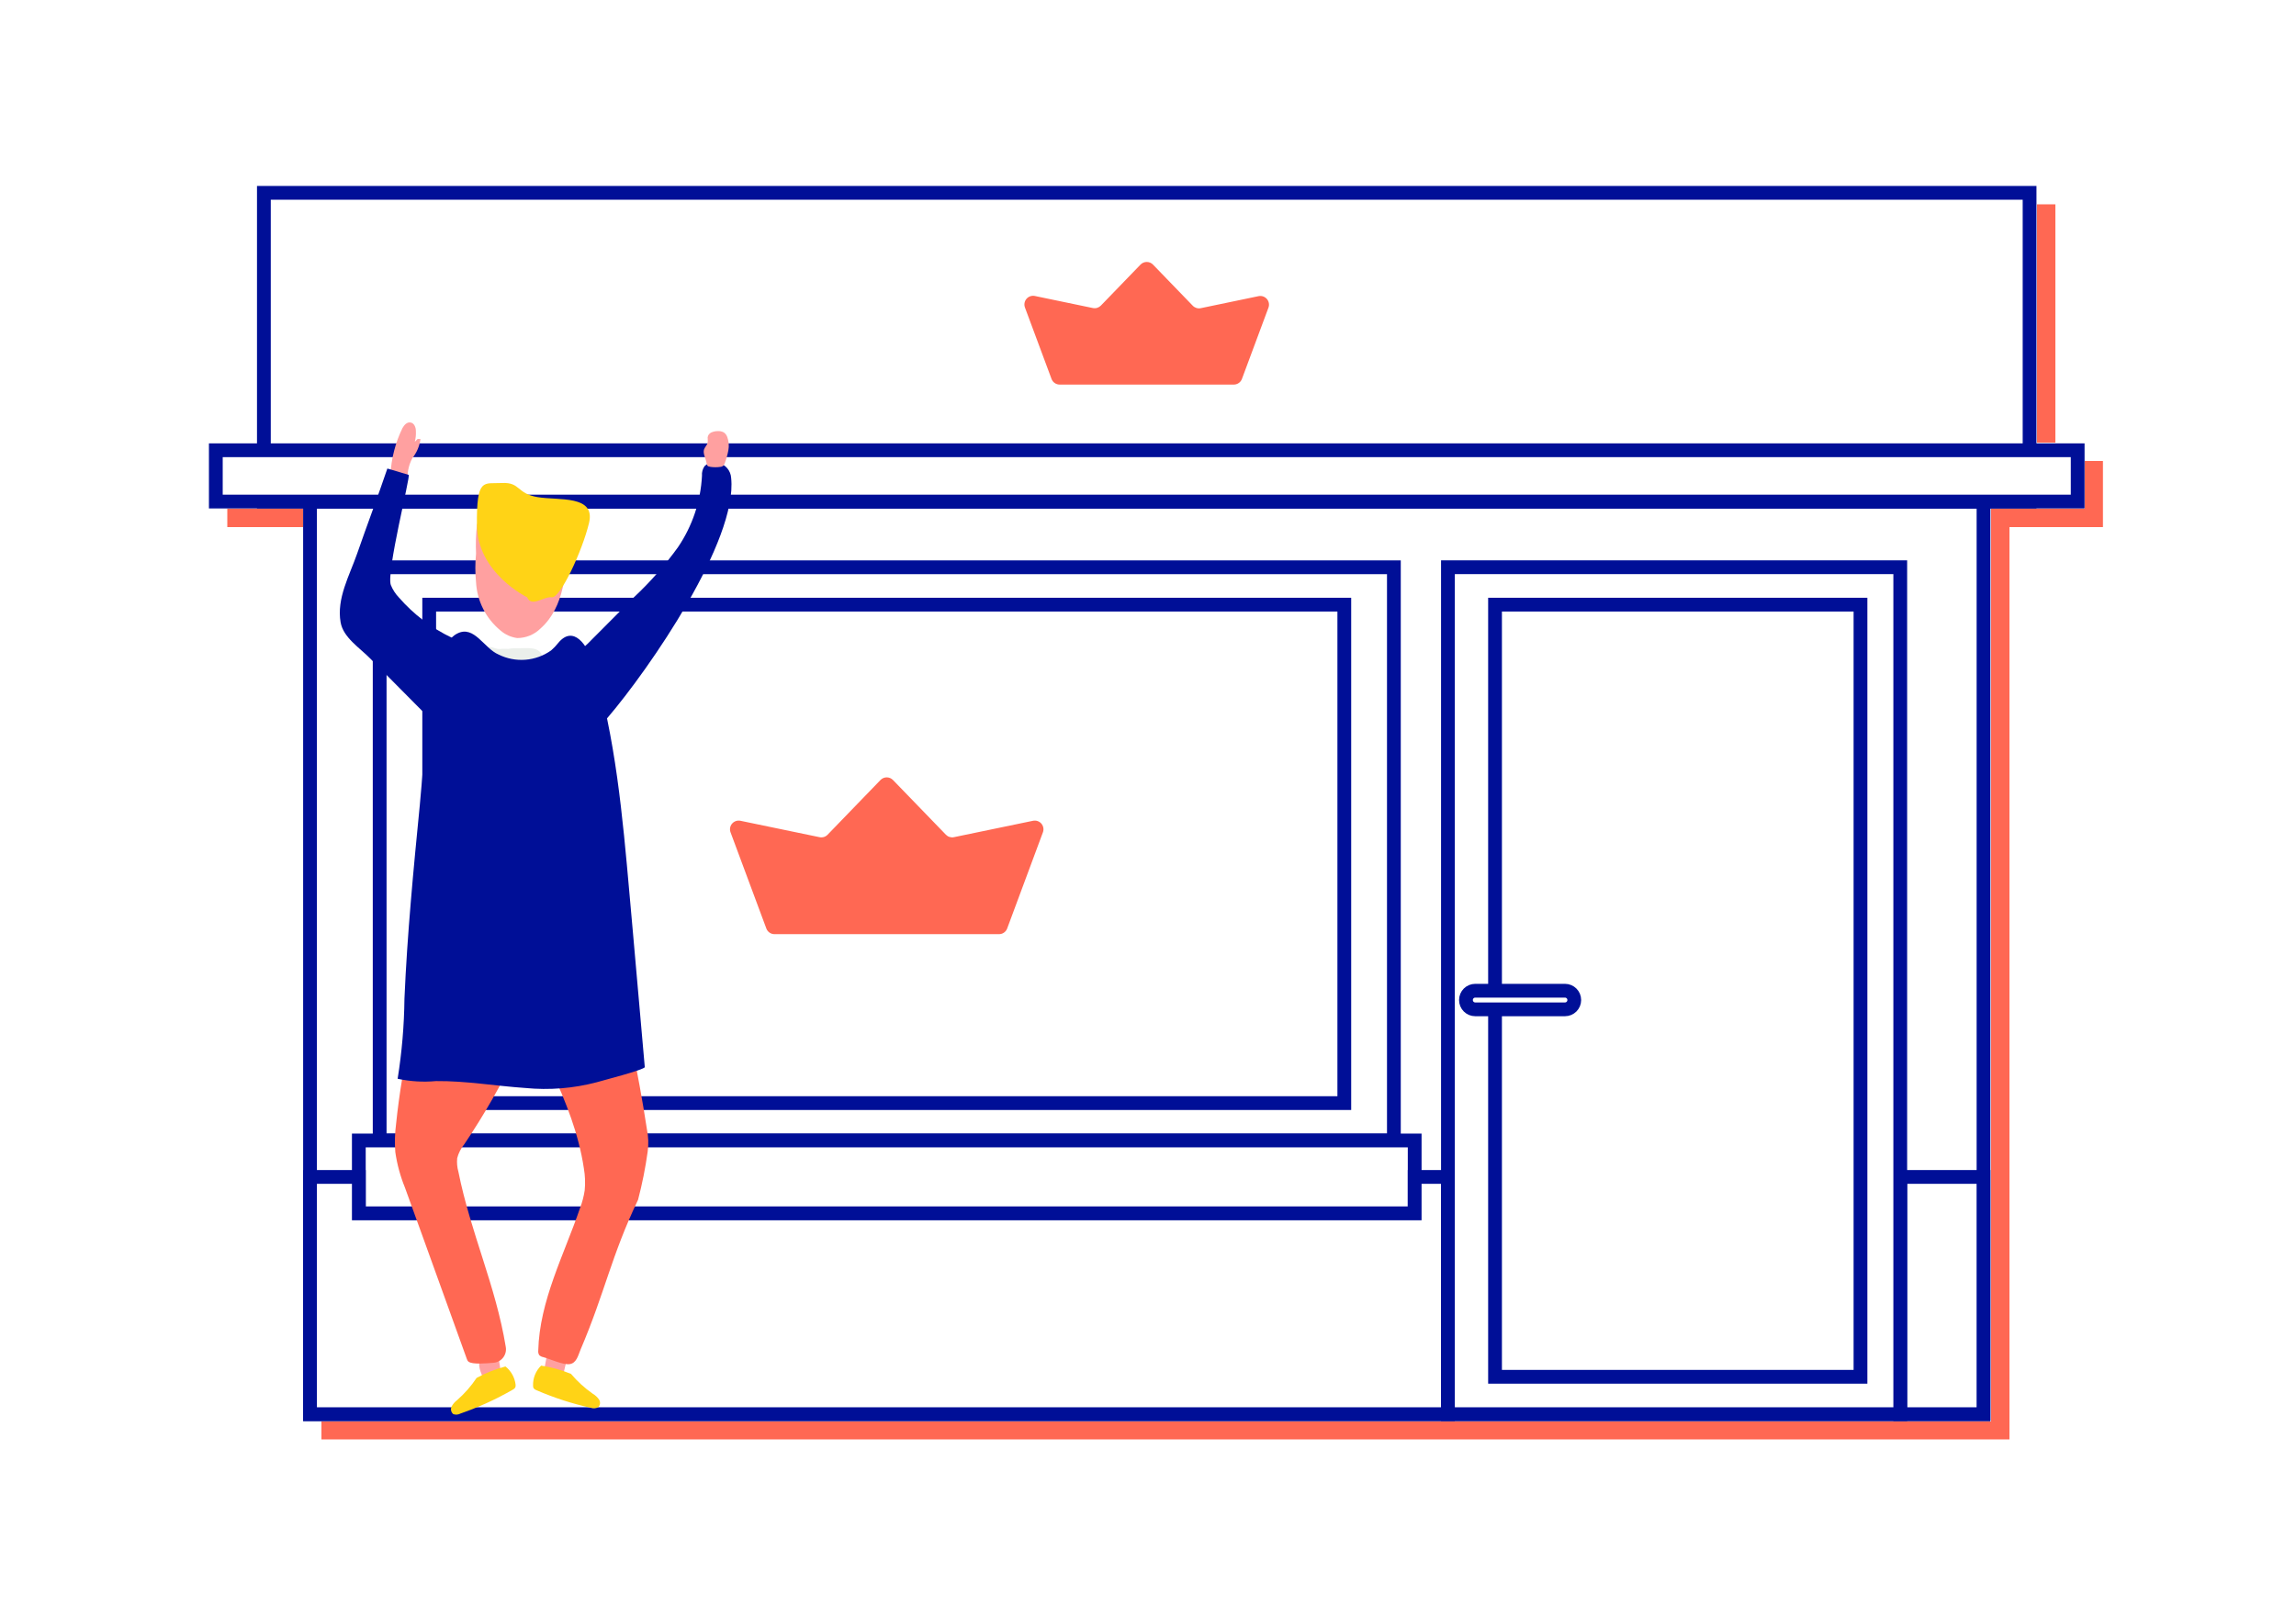
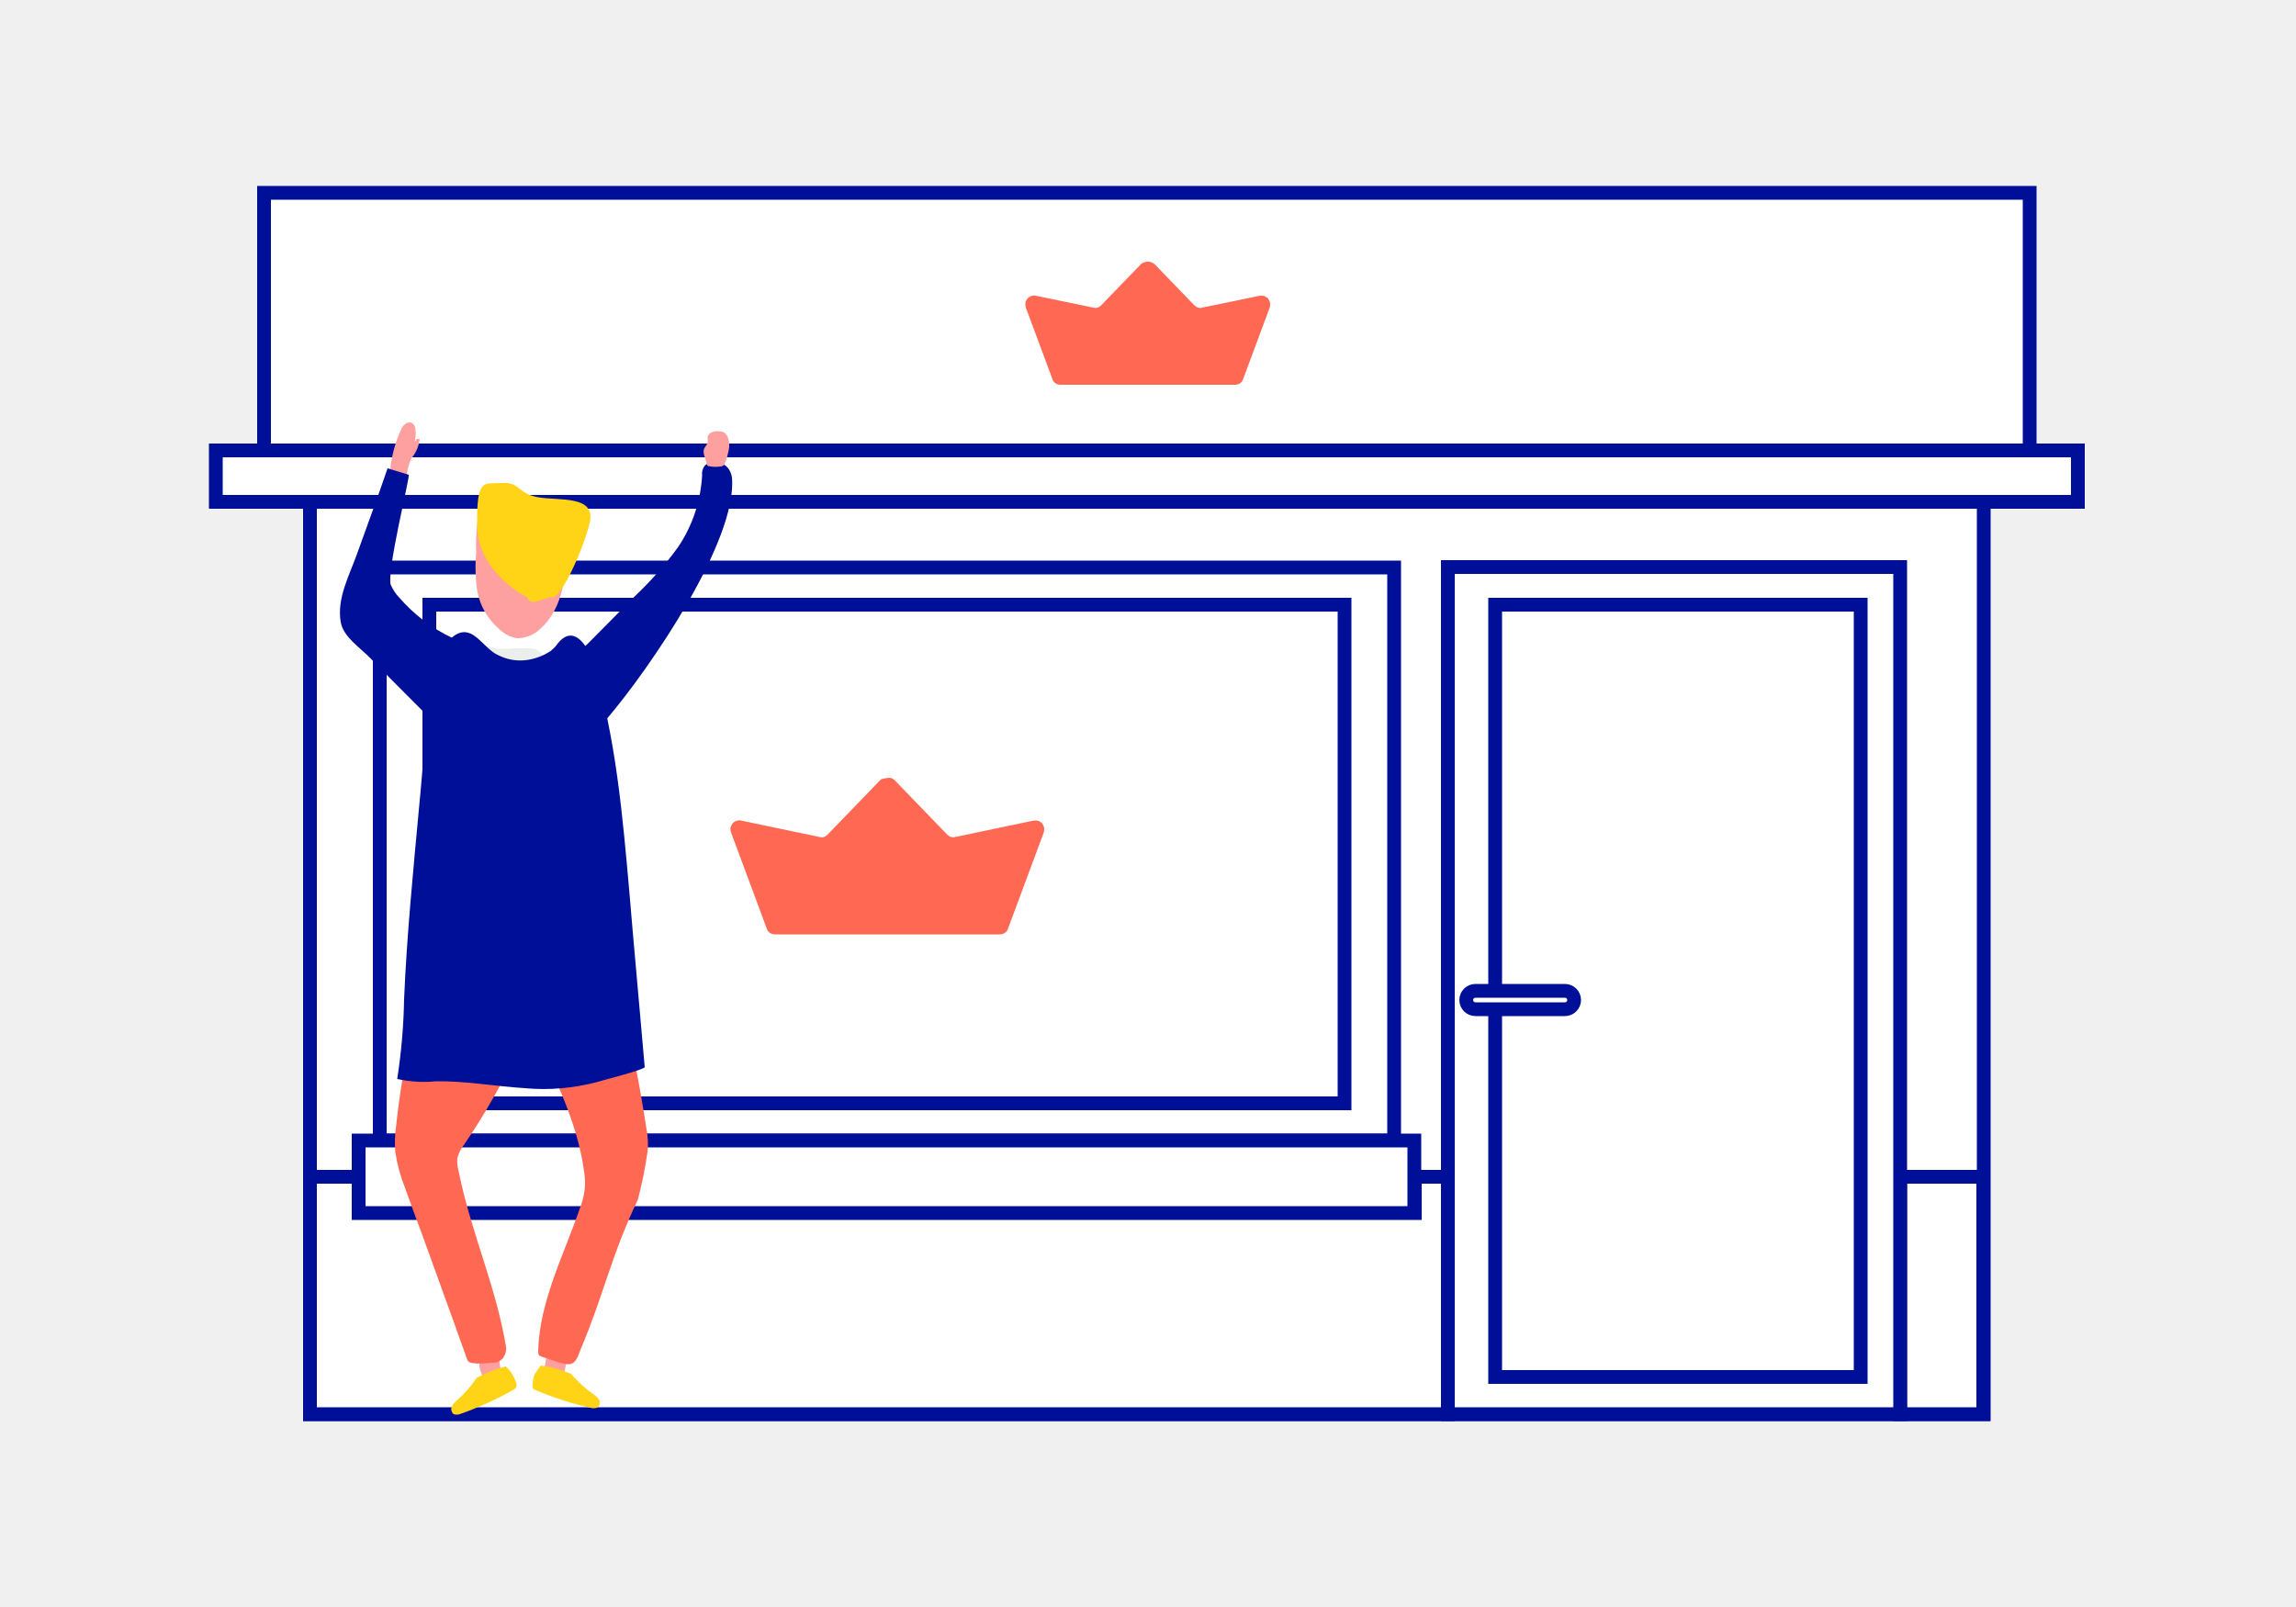
- <svg xmlns="http://www.w3.org/2000/svg" width="500" height="350" viewBox="0 0 500 350" fill="none">
-   <rect width="500" height="350" fill="white" />
-   <g filter="url(#filter0_d_202_1780)">
-     <path d="M431.951 109.237H67.515V308H431.951V109.237Z" fill="white" stroke="#000F97" stroke-width="3" stroke-miterlimit="10" />
-     <path d="M431.942 256.333H413.818V308H431.942V256.333Z" fill="white" stroke="#000F97" stroke-width="3" stroke-miterlimit="10" />
-     <path d="M303.546 123.551H82.68V248.392H303.546V123.551Z" fill="white" stroke="#000F97" stroke-width="3" stroke-miterlimit="10" />
-     <path d="M292.749 131.691H93.467V240.252H292.749V131.691Z" fill="white" stroke="#000F97" stroke-width="3" stroke-miterlimit="10" />
-     <path d="M308.074 248.392H78.142V264.275H308.074V248.392Z" fill="white" stroke="#000F97" stroke-width="3" stroke-miterlimit="10" />
-     <path d="M308.074 256.333V264.275H78.142V256.333H67.515V308H315.316V256.333H308.074Z" fill="white" stroke="#000F97" stroke-width="3" stroke-miterlimit="10" />
-     <path d="M315.317 308H413.819V123.541H315.317V308Z" fill="white" stroke="#000F97" stroke-width="3" stroke-miterlimit="10" />
-     <path d="M325.574 299.86H405.158V131.691H325.574V299.86Z" fill="white" stroke="#000F97" stroke-width="3" stroke-miterlimit="10" />
-     <path d="M441.982 42H57.466V109.237H441.982V42Z" fill="white" stroke="#000F97" stroke-width="3" stroke-miterlimit="10" />
-     <path d="M452.457 98.063H47V109.237H452.457V98.063Z" fill="white" stroke="#000F97" stroke-width="3" stroke-miterlimit="10" />
-     <path d="M340.805 215.776H321.263C320.146 215.776 319.24 216.681 319.24 217.799V217.808C319.24 218.926 320.146 219.831 321.263 219.831H340.805C341.922 219.831 342.828 218.926 342.828 217.808V217.799C342.828 216.681 341.922 215.776 340.805 215.776Z" fill="white" stroke="#000F97" stroke-width="3" stroke-miterlimit="10" />
-     <path d="M191.742 169.885L180.227 181.797C180.005 182.028 179.728 182.198 179.422 182.293C179.116 182.387 178.791 182.402 178.478 182.336L161.243 178.763C160.913 178.695 160.571 178.716 160.252 178.825C159.933 178.934 159.649 179.126 159.429 179.381C159.209 179.637 159.061 179.947 159.001 180.278C158.941 180.61 158.971 180.952 159.088 181.268L166.887 202.228C167.022 202.588 167.263 202.899 167.579 203.118C167.895 203.338 168.27 203.456 168.655 203.457H217.552C217.938 203.458 218.316 203.341 218.633 203.121C218.951 202.901 219.194 202.59 219.329 202.228L227.119 181.268C227.236 180.952 227.265 180.61 227.205 180.278C227.145 179.947 226.998 179.637 226.778 179.381C226.559 179.126 226.274 178.934 225.955 178.825C225.636 178.716 225.294 178.695 224.964 178.763L207.729 182.336C207.417 182.4 207.094 182.384 206.79 182.29C206.486 182.196 206.211 182.026 205.99 181.797L194.465 169.885C194.289 169.702 194.077 169.557 193.843 169.457C193.609 169.358 193.357 169.307 193.103 169.307C192.849 169.307 192.598 169.358 192.364 169.457C192.13 169.557 191.918 169.702 191.742 169.885Z" fill="#FF6853" />
-     <path d="M248.362 57.637L239.74 66.552C239.519 66.781 239.244 66.951 238.939 67.045C238.635 67.139 238.312 67.155 238.001 67.091L225.36 64.463C225.029 64.394 224.685 64.415 224.365 64.524C224.045 64.634 223.76 64.827 223.54 65.084C223.319 65.34 223.173 65.652 223.114 65.985C223.055 66.318 223.086 66.661 223.205 66.978L228.991 82.53C229.126 82.891 229.369 83.203 229.687 83.423C230.004 83.643 230.382 83.76 230.768 83.759H268.688C269.073 83.758 269.449 83.64 269.764 83.42C270.08 83.201 270.322 82.89 270.456 82.53L276.242 66.978C276.352 66.666 276.377 66.331 276.317 66.006C276.256 65.681 276.111 65.378 275.897 65.126C275.683 64.875 275.407 64.684 275.096 64.572C274.785 64.461 274.45 64.433 274.125 64.491L261.494 67.119C261.181 67.185 260.856 67.17 260.55 67.076C260.244 66.981 259.967 66.811 259.745 66.581L251.123 57.665C250.948 57.475 250.735 57.322 250.499 57.216C250.263 57.111 250.007 57.055 249.748 57.053C249.49 57.05 249.233 57.1 248.995 57.201C248.756 57.301 248.541 57.45 248.362 57.637Z" fill="#FF6853" />
+ <svg xmlns="http://www.w3.org/2000/svg" version="1.1" id="Layer_1" x="0px" y="0px" viewBox="0 0 500 350" style="enable-background:new 0 0 500 350;" xml:space="preserve">
+   <style type="text/css">
+ 	.st0{fill:#FFFFFF;stroke:#000F97;stroke-width:3;stroke-miterlimit:10;}
+ 	.st1{fill:#FF6853;}
+ 	.st2{fill:#FFA0A0;}
+ 	.st3{fill:#000F97;}
+ 	.st4{fill:#FFD316;}
+ 	.st5{fill:#EBEFEB;}
+ </style>
+   <g>
+     <path class="st0" d="M432,109.2H67.5V308H432V109.2z" />
+     <path class="st0" d="M431.9,256.3h-18.1V308h18.1V256.3z" />
+     <path class="st0" d="M303.5,123.6H82.7v124.8h220.9V123.6z" />
+     <path class="st0" d="M292.7,131.7H93.5v108.6h199.3V131.7z" />
+     <path class="st0" d="M308.1,248.4H78.1v15.9h229.9V248.4z" />
+     <path class="st0" d="M308.1,256.3v7.9H78.1v-7.9H67.5V308h247.8v-51.7H308.1z" />
+     <path class="st0" d="M315.3,308h98.5V123.5h-98.5V308z" />
+     <path class="st0" d="M325.6,299.9h79.6V131.7h-79.6V299.9z" />
+     <path class="st0" d="M442,42H57.5v67.2H442V42z" />
+     <path class="st0" d="M452.5,98.1H47v11.2h405.5V98.1z" />
+     <path class="st0" d="M340.8,215.8h-19.5c-1.1,0-2,0.9-2,2v0c0,1.1,0.9,2,2,2h19.5c1.1,0,2-0.9,2-2v0   C342.8,216.7,341.9,215.8,340.8,215.8z" />
+     <path class="st1" d="M191.7,169.9l-11.5,11.9c-0.2,0.2-0.5,0.4-0.8,0.5c-0.3,0.1-0.6,0.1-0.9,0l-17.2-3.6c-0.3-0.1-0.7,0-1,0.1   c-0.3,0.1-0.6,0.3-0.8,0.6c-0.2,0.3-0.4,0.6-0.4,0.9c-0.1,0.3,0,0.7,0.1,1l7.8,21c0.1,0.4,0.4,0.7,0.7,0.9c0.3,0.2,0.7,0.3,1.1,0.3   h48.9c0.4,0,0.8-0.1,1.1-0.3c0.3-0.2,0.6-0.5,0.7-0.9l7.8-21c0.1-0.3,0.1-0.7,0.1-1c-0.1-0.3-0.2-0.6-0.4-0.9   c-0.2-0.3-0.5-0.4-0.8-0.6c-0.3-0.1-0.7-0.1-1-0.1l-17.2,3.6c-0.3,0.1-0.6,0-0.9,0c-0.3-0.1-0.6-0.3-0.8-0.5l-11.5-11.9   c-0.2-0.2-0.4-0.3-0.6-0.4c-0.2-0.1-0.5-0.1-0.7-0.1s-0.5,0.1-0.7,0.1C192.1,169.6,191.9,169.7,191.7,169.9z" />
+     <path class="st1" d="M248.4,57.6l-8.6,8.9c-0.2,0.2-0.5,0.4-0.8,0.5c-0.3,0.1-0.6,0.1-0.9,0l-12.6-2.6c-0.3-0.1-0.7,0-1,0.1   c-0.3,0.1-0.6,0.3-0.8,0.6c-0.2,0.3-0.4,0.6-0.4,0.9s0,0.7,0.1,1l5.8,15.6c0.1,0.4,0.4,0.7,0.7,0.9c0.3,0.2,0.7,0.3,1.1,0.3h37.9   c0.4,0,0.8-0.1,1.1-0.3c0.3-0.2,0.6-0.5,0.7-0.9l5.8-15.6c0.1-0.3,0.1-0.6,0.1-1c-0.1-0.3-0.2-0.6-0.4-0.9   c-0.2-0.3-0.5-0.4-0.8-0.6c-0.3-0.1-0.6-0.1-1-0.1l-12.6,2.6c-0.3,0.1-0.6,0.1-0.9,0c-0.3-0.1-0.6-0.3-0.8-0.5l-8.6-8.9   c-0.2-0.2-0.4-0.3-0.6-0.4c-0.2-0.1-0.5-0.2-0.8-0.2c-0.3,0-0.5,0-0.8,0.1C248.8,57.3,248.5,57.4,248.4,57.6z" />
  </g>
-   <path d="M105.444 300.841L108.64 299.955C108.826 299.92 108.994 299.824 109.12 299.683C109.168 299.503 109.152 299.311 109.073 299.142C108.974 297.997 108.747 296.842 108.563 295.683C108.577 295.85 104.874 296.213 104.456 296.711C103.985 297.57 105.155 299.922 105.444 300.841Z" fill="#FFA0A0" />
-   <path d="M118.3 298.955C119.304 299.227 120.391 299.456 121.352 299.686C121.662 299.801 122.003 299.801 122.313 299.686C122.449 299.576 122.562 299.44 122.644 299.285C122.727 299.131 122.778 298.962 122.794 298.788C123.003 297.889 123.212 296.991 123.442 296.071C123.474 295.977 123.474 295.874 123.442 295.779C123.442 295.633 123.233 295.57 123.087 295.528C122.293 295.257 119.931 294.4 119.22 295.027C118.948 295.34 118.509 298.997 118.3 298.955Z" fill="#FFA0A0" />
-   <path d="M90.335 96.215C90.536 95.438 90.614 94.634 90.564 93.833C90.564 93.06 90.188 92.14 89.394 92.015C88.6 91.889 88.014 92.579 87.638 93.248C86.098 96.424 85.21 99.877 85.026 103.402C86.226 103.796 87.483 103.987 88.746 103.967C88.751 102.51 89.11 101.076 89.791 99.788C90.758 98.585 91.373 97.139 91.568 95.609H90.941L90.335 96.215Z" fill="#FFA0A0" />
-   <path d="M114.643 147.678C113.242 142.852 102.457 140.846 98.403 138.902C93.996 136.798 90.069 133.811 86.865 130.127C86.112 129.341 85.516 128.419 85.109 127.41C84.085 124.652 89.457 103.549 88.997 103.423L84.357 102.044C82.267 108.208 79.926 114.372 77.773 120.578C76.122 125.342 73.258 130.336 74.178 135.559C74.763 138.882 78.358 141.096 80.699 143.499C83.04 145.902 89.415 152.254 92.738 155.639L102.687 165.689C104.903 170.641 110.024 157.457 111.34 155.744C112.657 154.03 115.437 150.415 114.643 147.678Z" fill="#000F97" />
-   <path d="M117.841 297.429C120.072 297.762 122.255 298.365 124.341 299.226C125.731 300.865 127.325 302.319 129.086 303.552C129.623 303.867 130.087 304.294 130.444 304.805C130.618 305.064 130.695 305.376 130.661 305.686C130.626 305.996 130.483 306.284 130.256 306.498C130.018 306.627 129.755 306.704 129.485 306.726C129.216 306.747 128.944 306.712 128.688 306.623C124.618 305.722 120.643 304.434 116.817 302.778C116.578 302.702 116.367 302.556 116.21 302.361C116.115 302.181 116.071 301.978 116.085 301.775C116.058 300.969 116.201 300.165 116.503 299.417C116.805 298.668 117.261 297.991 117.841 297.429Z" fill="#FFD316" />
-   <path d="M110.073 297.614C107.884 298.188 105.773 299.027 103.786 300.11C102.598 301.893 101.179 303.511 99.568 304.923C99.065 305.3 98.649 305.779 98.347 306.33C98.21 306.608 98.172 306.926 98.24 307.229C98.308 307.532 98.479 307.803 98.723 307.996C98.978 308.083 99.249 308.116 99.518 308.092C99.787 308.069 100.048 307.99 100.284 307.86C104.226 306.493 108.03 304.758 111.646 302.679C111.879 302.575 112.076 302.404 112.212 302.189C112.281 301.999 112.307 301.796 112.286 301.595C112.106 300.028 111.31 298.595 110.073 297.614Z" fill="#FFD316" />
-   <path d="M112.636 138.965C114.539 138.968 116.365 138.217 117.715 136.876C122.941 132.237 123.421 124.339 123.484 117.402C123.535 116.687 123.413 115.97 123.129 115.312C122.77 114.867 122.323 114.499 121.816 114.233C121.309 113.967 120.753 113.808 120.182 113.766C115.353 113.39 110.567 113.223 105.697 113.077C105.288 113.037 104.876 113.109 104.506 113.286C104.159 113.57 103.929 113.971 103.858 114.414C103.638 116.454 103.575 118.507 103.67 120.557C103.463 122.641 103.463 124.741 103.67 126.825C103.781 128.835 104.306 130.801 105.213 132.598C106.119 134.396 107.387 135.987 108.937 137.273C109.973 138.194 111.262 138.783 112.636 138.965Z" fill="#FFA0A0" />
-   <path d="M132.2 156.454C130.632 158.251 127.769 155.806 123.484 148.598C121.498 145.233 125.762 142.329 127.936 140.24L138.052 130.085C141.595 126.768 144.808 123.115 147.646 119.178C150.78 114.565 152.587 109.181 152.871 103.611C152.809 102.87 153.008 102.131 153.435 101.522C153.82 101.161 154.291 100.904 154.803 100.776C155.316 100.648 155.852 100.653 156.362 100.791C157.139 100.951 157.841 101.364 158.359 101.965C158.877 102.566 159.182 103.321 159.225 104.113C160.646 117.736 141.501 145.589 132.2 156.454Z" fill="#000F97" />
-   <path d="M153.812 100.623C153.645 99.683 153.017 98.743 153.331 97.844C153.54 97.301 154.042 96.904 154.104 96.361C154.167 95.818 154.104 95.63 154.104 95.254C154.136 95.023 154.226 94.805 154.365 94.619C154.503 94.433 154.687 94.284 154.899 94.188C155.326 93.998 155.789 93.898 156.257 93.895C156.736 93.853 157.216 93.955 157.637 94.188C157.988 94.443 158.251 94.801 158.389 95.212C158.715 96.122 158.795 97.103 158.619 98.053C158.442 99 158.183 99.93 157.846 100.832C157.78 101.083 157.642 101.308 157.449 101.48C157.273 101.61 157.061 101.683 156.842 101.689C156.149 101.787 155.446 101.787 154.752 101.689C153.874 101.543 154.042 101.397 153.812 100.623Z" fill="#FFA0A0" />
-   <path d="M88.185 258.653C87.174 256.173 86.469 253.579 86.088 250.928C85.931 248.896 85.985 246.852 86.251 244.831C87.621 231.593 90.605 218.571 95.135 206.056C95.542 204.296 96.621 202.764 98.142 201.789C99.377 201.36 100.706 201.281 101.983 201.561L112.934 203C113.83 203.032 114.702 203.304 115.457 203.788C116.348 204.616 116.883 205.758 116.95 206.972C117.85 214.631 116.321 222.378 112.58 229.122C109.272 236.076 105.45 242.774 101.145 249.159C100.4 250.056 99.861 251.105 99.565 252.232C99.462 253.225 99.549 254.228 99.822 255.188C102.493 268.547 107.953 279.964 110.147 293.386C110.214 293.789 110.196 294.202 110.095 294.598C109.994 294.994 109.811 295.364 109.559 295.686C109.307 296.008 108.99 296.274 108.63 296.467C108.269 296.659 107.872 296.775 107.465 296.806C105.778 296.953 102.925 297.201 102.053 296.584C101.861 296.435 101.725 296.225 101.666 295.989L98.653 287.63C96.389 281.367 94.132 275.11 91.883 268.86C90.635 265.445 89.403 262.042 88.185 258.653Z" fill="#FF6853" />
-   <path d="M118.28 295.57C117.956 295.514 117.657 295.361 117.423 295.131C117.249 294.843 117.175 294.505 117.214 294.17C117.485 283.326 122.836 273.275 126.327 263.079C126.797 261.844 127.134 260.562 127.33 259.255C127.487 257.645 127.423 256.021 127.142 254.429C124.905 239.468 115.96 226.472 110.797 212.242C110.465 211.494 110.322 210.677 110.379 209.86C110.56 209.263 110.859 208.708 111.257 208.227C111.656 207.746 112.146 207.35 112.699 207.06C115.383 205.181 118.247 203.571 121.248 202.255C124.09 200.98 127.518 200.04 130.172 201.816C132.024 203.506 133.186 205.82 133.433 208.314C136.192 220.851 138.972 233.388 140.874 245.924C141.211 247.546 141.268 249.214 141.041 250.855C140.551 254.376 139.853 257.865 138.951 261.303C133.057 273.672 131.782 281.383 126.41 293.982C125.909 295.194 125.553 296.865 124.09 297.095C122.627 297.325 119.826 295.988 118.28 295.57Z" fill="#FF6853" />
-   <path d="M132.973 200.458C133.119 200.458 133.161 200.458 132.973 200.27C132.212 199.053 131.514 197.798 130.883 196.509C130.336 188.415 129.254 180.367 127.643 172.417C125.553 162.618 121.164 153.612 118.509 143.896C117.736 141.054 116.419 141.054 112.803 141.201C112.104 141.161 111.403 141.203 110.713 141.326C108.372 141.201 109.167 141.618 107.265 141.033C106.795 140.886 106.299 140.843 105.811 140.909C105.323 140.975 104.856 141.148 104.442 141.416C104.029 141.683 103.68 142.038 103.42 142.456C103.16 142.874 102.995 143.345 102.938 143.833C102.938 145.714 102.938 147.594 102.833 149.475C99.14 164.744 96.928 180.334 96.229 196.028C96.02 196.822 95.811 197.616 95.581 198.431C95.072 199.595 94.734 200.827 94.578 202.087C94.568 202.192 94.568 202.297 94.578 202.401C94.499 202.738 94.491 203.088 94.556 203.429C94.62 203.769 94.755 204.093 94.952 204.378C95.149 204.663 95.403 204.904 95.699 205.086C95.994 205.267 96.324 205.384 96.668 205.431C108.18 208.994 120.57 208.47 131.74 203.947L132.158 203.759H132.451L132.952 203.404C133.338 203.099 133.592 202.658 133.663 202.171C133.687 201.852 133.637 201.531 133.518 201.234C133.398 200.937 133.212 200.671 132.973 200.458Z" fill="#EBEFEB" />
-   <path d="M121.498 140.114C124.863 135.935 127.978 140.553 129.169 144.523C134.039 160.549 135.586 177.766 137.091 194.774C137.341 197.512 137.571 200.228 137.822 202.965C138.686 212.786 139.55 222.599 140.414 232.406C140.414 232.991 130.737 235.456 129.963 235.707C124.889 237.05 119.616 237.474 114.392 236.961C107.912 236.522 101.454 235.394 94.954 235.456C92.157 235.715 89.338 235.546 86.593 234.955C87.519 229.184 88.015 223.352 88.077 217.508C88.683 203.425 90.042 189.384 91.421 175.343C92.174 167.465 92.634 159.421 93.616 151.627C94.138 147.344 95.873 139.884 99.573 137.983C103.272 136.082 105.404 141.222 108.581 142.559C110.39 143.457 112.409 143.848 114.422 143.69C116.435 143.532 118.368 142.83 120.014 141.66C120.557 141.193 121.054 140.676 121.498 140.114Z" fill="#000F97" />
-   <path d="M114.789 130.085C114.789 130.085 103.941 124.819 103.858 114.372C103.774 103.925 105.279 105.408 109.313 105.199C113.347 104.99 112.469 107.498 117.067 108.271C121.666 109.044 129.754 107.748 128.27 113.912C126.786 120.076 122 130.315 120.182 130.085C118.363 129.855 115.771 132.362 114.789 130.085Z" fill="#FFD316" />
-   <defs>
-     <filter id="filter0_d_202_1780" x="45.5" y="40.5" width="412.457" height="273" filterUnits="userSpaceOnUse" color-interpolation-filters="sRGB">
-       <feFlood flood-opacity="0" result="BackgroundImageFix" />
-       <feColorMatrix in="SourceAlpha" type="matrix" values="0 0 0 0 0 0 0 0 0 0 0 0 0 0 0 0 0 0 127 0" result="hardAlpha" />
-       <feOffset dx="4" dy="4" />
-       <feComposite in2="hardAlpha" operator="out" />
-       <feColorMatrix type="matrix" values="0 0 0 0 1 0 0 0 0 0.408 0 0 0 0 0.325 0 0 0 1 0" />
-       <feBlend mode="normal" in2="BackgroundImageFix" result="effect1_dropShadow_202_1780" />
-       <feBlend mode="normal" in="SourceGraphic" in2="effect1_dropShadow_202_1780" result="shape" />
-     </filter>
-   </defs>
+   <path class="st2" d="M105.4,300.8l3.2-0.9c0.2,0,0.4-0.1,0.5-0.3c0-0.2,0-0.4,0-0.5c-0.1-1.1-0.3-2.3-0.5-3.5c0,0.2-3.7,0.5-4.1,1  C104,297.6,105.2,299.9,105.4,300.8z" />
+   <path class="st2" d="M118.3,299c1,0.3,2.1,0.5,3.1,0.7c0.3,0.1,0.7,0.1,1,0c0.1-0.1,0.2-0.2,0.3-0.4c0.1-0.2,0.1-0.3,0.2-0.5  c0.2-0.9,0.4-1.8,0.6-2.7c0-0.1,0-0.2,0-0.3c0-0.1-0.2-0.2-0.4-0.3c-0.8-0.3-3.2-1.1-3.9-0.5C118.9,295.3,118.5,299,118.3,299z" />
+   <path class="st2" d="M90.3,96.2c0.2-0.8,0.3-1.6,0.2-2.4c0-0.8-0.4-1.7-1.2-1.8c-0.8-0.1-1.4,0.6-1.8,1.2c-1.5,3.2-2.4,6.6-2.6,10.2  c1.2,0.4,2.5,0.6,3.7,0.6c0-1.5,0.4-2.9,1-4.2c1-1.2,1.6-2.6,1.8-4.2h-0.6L90.3,96.2z" />
+   <path class="st3" d="M114.6,147.7c-1.4-4.8-12.2-6.8-16.2-8.8c-4.4-2.1-8.3-5.1-11.5-8.8c-0.8-0.8-1.3-1.7-1.8-2.7  c-1-2.8,4.3-23.9,3.9-24l-4.6-1.4c-2.1,6.2-4.4,12.3-6.6,18.5c-1.7,4.8-4.5,9.8-3.6,15c0.6,3.3,4.2,5.5,6.5,7.9  c2.3,2.4,8.7,8.8,12,12.1l9.9,10c2.2,5,7.3-8.2,8.7-9.9C112.7,154,115.4,150.4,114.6,147.7z" />
+   <path class="st4" d="M117.8,297.4c2.2,0.3,4.4,0.9,6.5,1.8c1.4,1.6,3,3.1,4.7,4.3c0.5,0.3,1,0.7,1.4,1.3c0.2,0.3,0.3,0.6,0.2,0.9  c0,0.3-0.2,0.6-0.4,0.8c-0.2,0.1-0.5,0.2-0.8,0.2c-0.3,0-0.5,0-0.8-0.1c-4.1-0.9-8-2.2-11.9-3.8c-0.2-0.1-0.5-0.2-0.6-0.4  c-0.1-0.2-0.1-0.4-0.1-0.6c0-0.8,0.1-1.6,0.4-2.4C116.8,298.7,117.3,298,117.8,297.4z" />
+   <path class="st4" d="M110.1,297.6c-2.2,0.6-4.3,1.4-6.3,2.5c-1.2,1.8-2.6,3.4-4.2,4.8c-0.5,0.4-0.9,0.9-1.2,1.4  c-0.1,0.3-0.2,0.6-0.1,0.9c0.1,0.3,0.2,0.6,0.5,0.8c0.3,0.1,0.5,0.1,0.8,0.1c0.3,0,0.5-0.1,0.8-0.2c3.9-1.4,7.7-3.1,11.4-5.2  c0.2-0.1,0.4-0.3,0.6-0.5c0.1-0.2,0.1-0.4,0.1-0.6C112.1,300,111.3,298.6,110.1,297.6z" />
+   <path class="st2" d="M112.6,139c1.9,0,3.7-0.7,5.1-2.1c5.2-4.6,5.7-12.5,5.8-19.5c0.1-0.7-0.1-1.4-0.4-2.1c-0.4-0.4-0.8-0.8-1.3-1.1  c-0.5-0.3-1.1-0.4-1.6-0.5c-4.8-0.4-9.6-0.5-14.5-0.7c-0.4,0-0.8,0-1.2,0.2c-0.3,0.3-0.6,0.7-0.6,1.1c-0.2,2-0.3,4.1-0.2,6.1  c-0.2,2.1-0.2,4.2,0,6.3c0.1,2,0.6,4,1.5,5.8c0.9,1.8,2.2,3.4,3.7,4.7C110,138.2,111.3,138.8,112.6,139z" />
+   <path class="st3" d="M132.2,156.5c-1.6,1.8-4.4-0.6-8.7-7.9c-2-3.4,2.3-6.3,4.5-8.4l10.1-10.2c3.5-3.3,6.8-7,9.6-10.9  c3.1-4.6,4.9-10,5.2-15.6c-0.1-0.7,0.1-1.5,0.6-2.1c0.4-0.4,0.9-0.6,1.4-0.7c0.5-0.1,1-0.1,1.6,0c0.8,0.2,1.5,0.6,2,1.2  c0.5,0.6,0.8,1.4,0.9,2.1C160.6,117.7,141.5,145.6,132.2,156.5z" />
+   <path class="st2" d="M153.8,100.6c-0.2-0.9-0.8-1.9-0.5-2.8c0.2-0.5,0.7-0.9,0.8-1.5c0.1-0.5,0-0.7,0-1.1c0-0.2,0.1-0.4,0.3-0.6  c0.1-0.2,0.3-0.3,0.5-0.4c0.4-0.2,0.9-0.3,1.4-0.3c0.5,0,1,0.1,1.4,0.3c0.4,0.3,0.6,0.6,0.8,1c0.3,0.9,0.4,1.9,0.2,2.8  c-0.2,0.9-0.4,1.9-0.8,2.8c-0.1,0.3-0.2,0.5-0.4,0.6c-0.2,0.1-0.4,0.2-0.6,0.2c-0.7,0.1-1.4,0.1-2.1,0  C153.9,101.5,154,101.4,153.8,100.6z" />
+   <path class="st1" d="M88.2,258.7c-1-2.5-1.7-5.1-2.1-7.7c-0.2-2-0.1-4.1,0.2-6.1c1.4-13.2,4.4-26.3,8.9-38.8c0.4-1.8,1.5-3.3,3-4.3  c1.2-0.4,2.6-0.5,3.8-0.2l11,1.4c0.9,0,1.8,0.3,2.5,0.8c0.9,0.8,1.4,2,1.5,3.2c0.9,7.7-0.6,15.4-4.4,22.1c-3.3,7-7.1,13.7-11.4,20  c-0.7,0.9-1.3,1.9-1.6,3.1c-0.1,1,0,2,0.3,3c2.7,13.4,8.1,24.8,10.3,38.2c0.1,0.4,0,0.8-0.1,1.2s-0.3,0.8-0.5,1.1s-0.6,0.6-0.9,0.8  c-0.4,0.2-0.8,0.3-1.2,0.3c-1.7,0.1-4.5,0.4-5.4-0.2c-0.2-0.1-0.3-0.4-0.4-0.6l-3-8.4c-2.3-6.3-4.5-12.5-6.8-18.8  C90.6,265.4,89.4,262,88.2,258.7z" />
+   <path class="st1" d="M118.3,295.6c-0.3-0.1-0.6-0.2-0.9-0.4c-0.2-0.3-0.2-0.6-0.2-1c0.3-10.8,5.6-20.9,9.1-31.1  c0.5-1.2,0.8-2.5,1-3.8c0.2-1.6,0.1-3.2-0.2-4.8c-2.2-15-11.2-28-16.3-42.2c-0.3-0.7-0.5-1.6-0.4-2.4c0.2-0.6,0.5-1.2,0.9-1.6  c0.4-0.5,0.9-0.9,1.4-1.2c2.7-1.9,5.5-3.5,8.5-4.8c2.8-1.3,6.3-2.2,8.9-0.4c1.9,1.7,3,4,3.3,6.5c2.8,12.5,5.5,25.1,7.4,37.6  c0.3,1.6,0.4,3.3,0.2,4.9c-0.5,3.5-1.2,7-2.1,10.4c-5.9,12.4-7.2,20.1-12.5,32.7c-0.5,1.2-0.9,2.9-2.3,3.1  C122.6,297.3,119.8,296,118.3,295.6z" />
+   <path class="st5" d="M133,200.5c0.1,0,0.2,0,0-0.2c-0.8-1.2-1.5-2.5-2.1-3.8c-0.5-8.1-1.6-16.1-3.2-24.1c-2.1-9.8-6.5-18.8-9.1-28.5  c-0.8-2.8-2.1-2.8-5.7-2.7c-0.7,0-1.4,0-2.1,0.1c-2.3-0.1-1.5,0.3-3.4-0.3c-0.5-0.1-1-0.2-1.5-0.1c-0.5,0.1-1,0.2-1.4,0.5  c-0.4,0.3-0.8,0.6-1,1c-0.3,0.4-0.4,0.9-0.5,1.4c0,1.9,0,3.8-0.1,5.6c-3.7,15.3-5.9,30.9-6.6,46.6c-0.2,0.8-0.4,1.6-0.6,2.4  c-0.5,1.2-0.8,2.4-1,3.7c0,0.1,0,0.2,0,0.3c-0.1,0.3-0.1,0.7,0,1c0.1,0.3,0.2,0.7,0.4,0.9c0.2,0.3,0.5,0.5,0.7,0.7  c0.3,0.2,0.6,0.3,1,0.3c11.5,3.6,23.9,3,35.1-1.5l0.4-0.2h0.3l0.5-0.4c0.4-0.3,0.6-0.7,0.7-1.2c0-0.3,0-0.6-0.1-0.9  C133.4,200.9,133.2,200.7,133,200.5z" />
+   <path class="st3" d="M121.5,140.1c3.4-4.2,6.5,0.4,7.7,4.4c4.9,16,6.4,33.2,7.9,50.3c0.2,2.7,0.5,5.5,0.7,8.2  c0.9,9.8,1.7,19.6,2.6,29.4c0,0.6-9.7,3-10.5,3.3c-5.1,1.3-10.3,1.8-15.6,1.3c-6.5-0.4-12.9-1.6-19.4-1.5c-2.8,0.3-5.6,0.1-8.4-0.5  c0.9-5.8,1.4-11.6,1.5-17.4c0.6-14.1,2-28.1,3.3-42.2c0.8-7.9,1.2-15.9,2.2-23.7c0.5-4.3,2.3-11.7,6-13.6c3.7-1.9,5.8,3.2,9,4.6  c1.8,0.9,3.8,1.3,5.8,1.1s3.9-0.9,5.6-2C120.6,141.2,121.1,140.7,121.5,140.1z" />
+   <path class="st4" d="M114.8,130.1c0,0-10.8-5.3-10.9-15.7c-0.1-10.4,1.4-9,5.5-9.2c4-0.2,3.2,2.3,7.8,3.1c4.6,0.8,12.7-0.5,11.2,5.6  c-1.5,6.2-6.3,16.4-8.1,16.2C118.4,129.9,115.8,132.4,114.8,130.1z" />
</svg>
